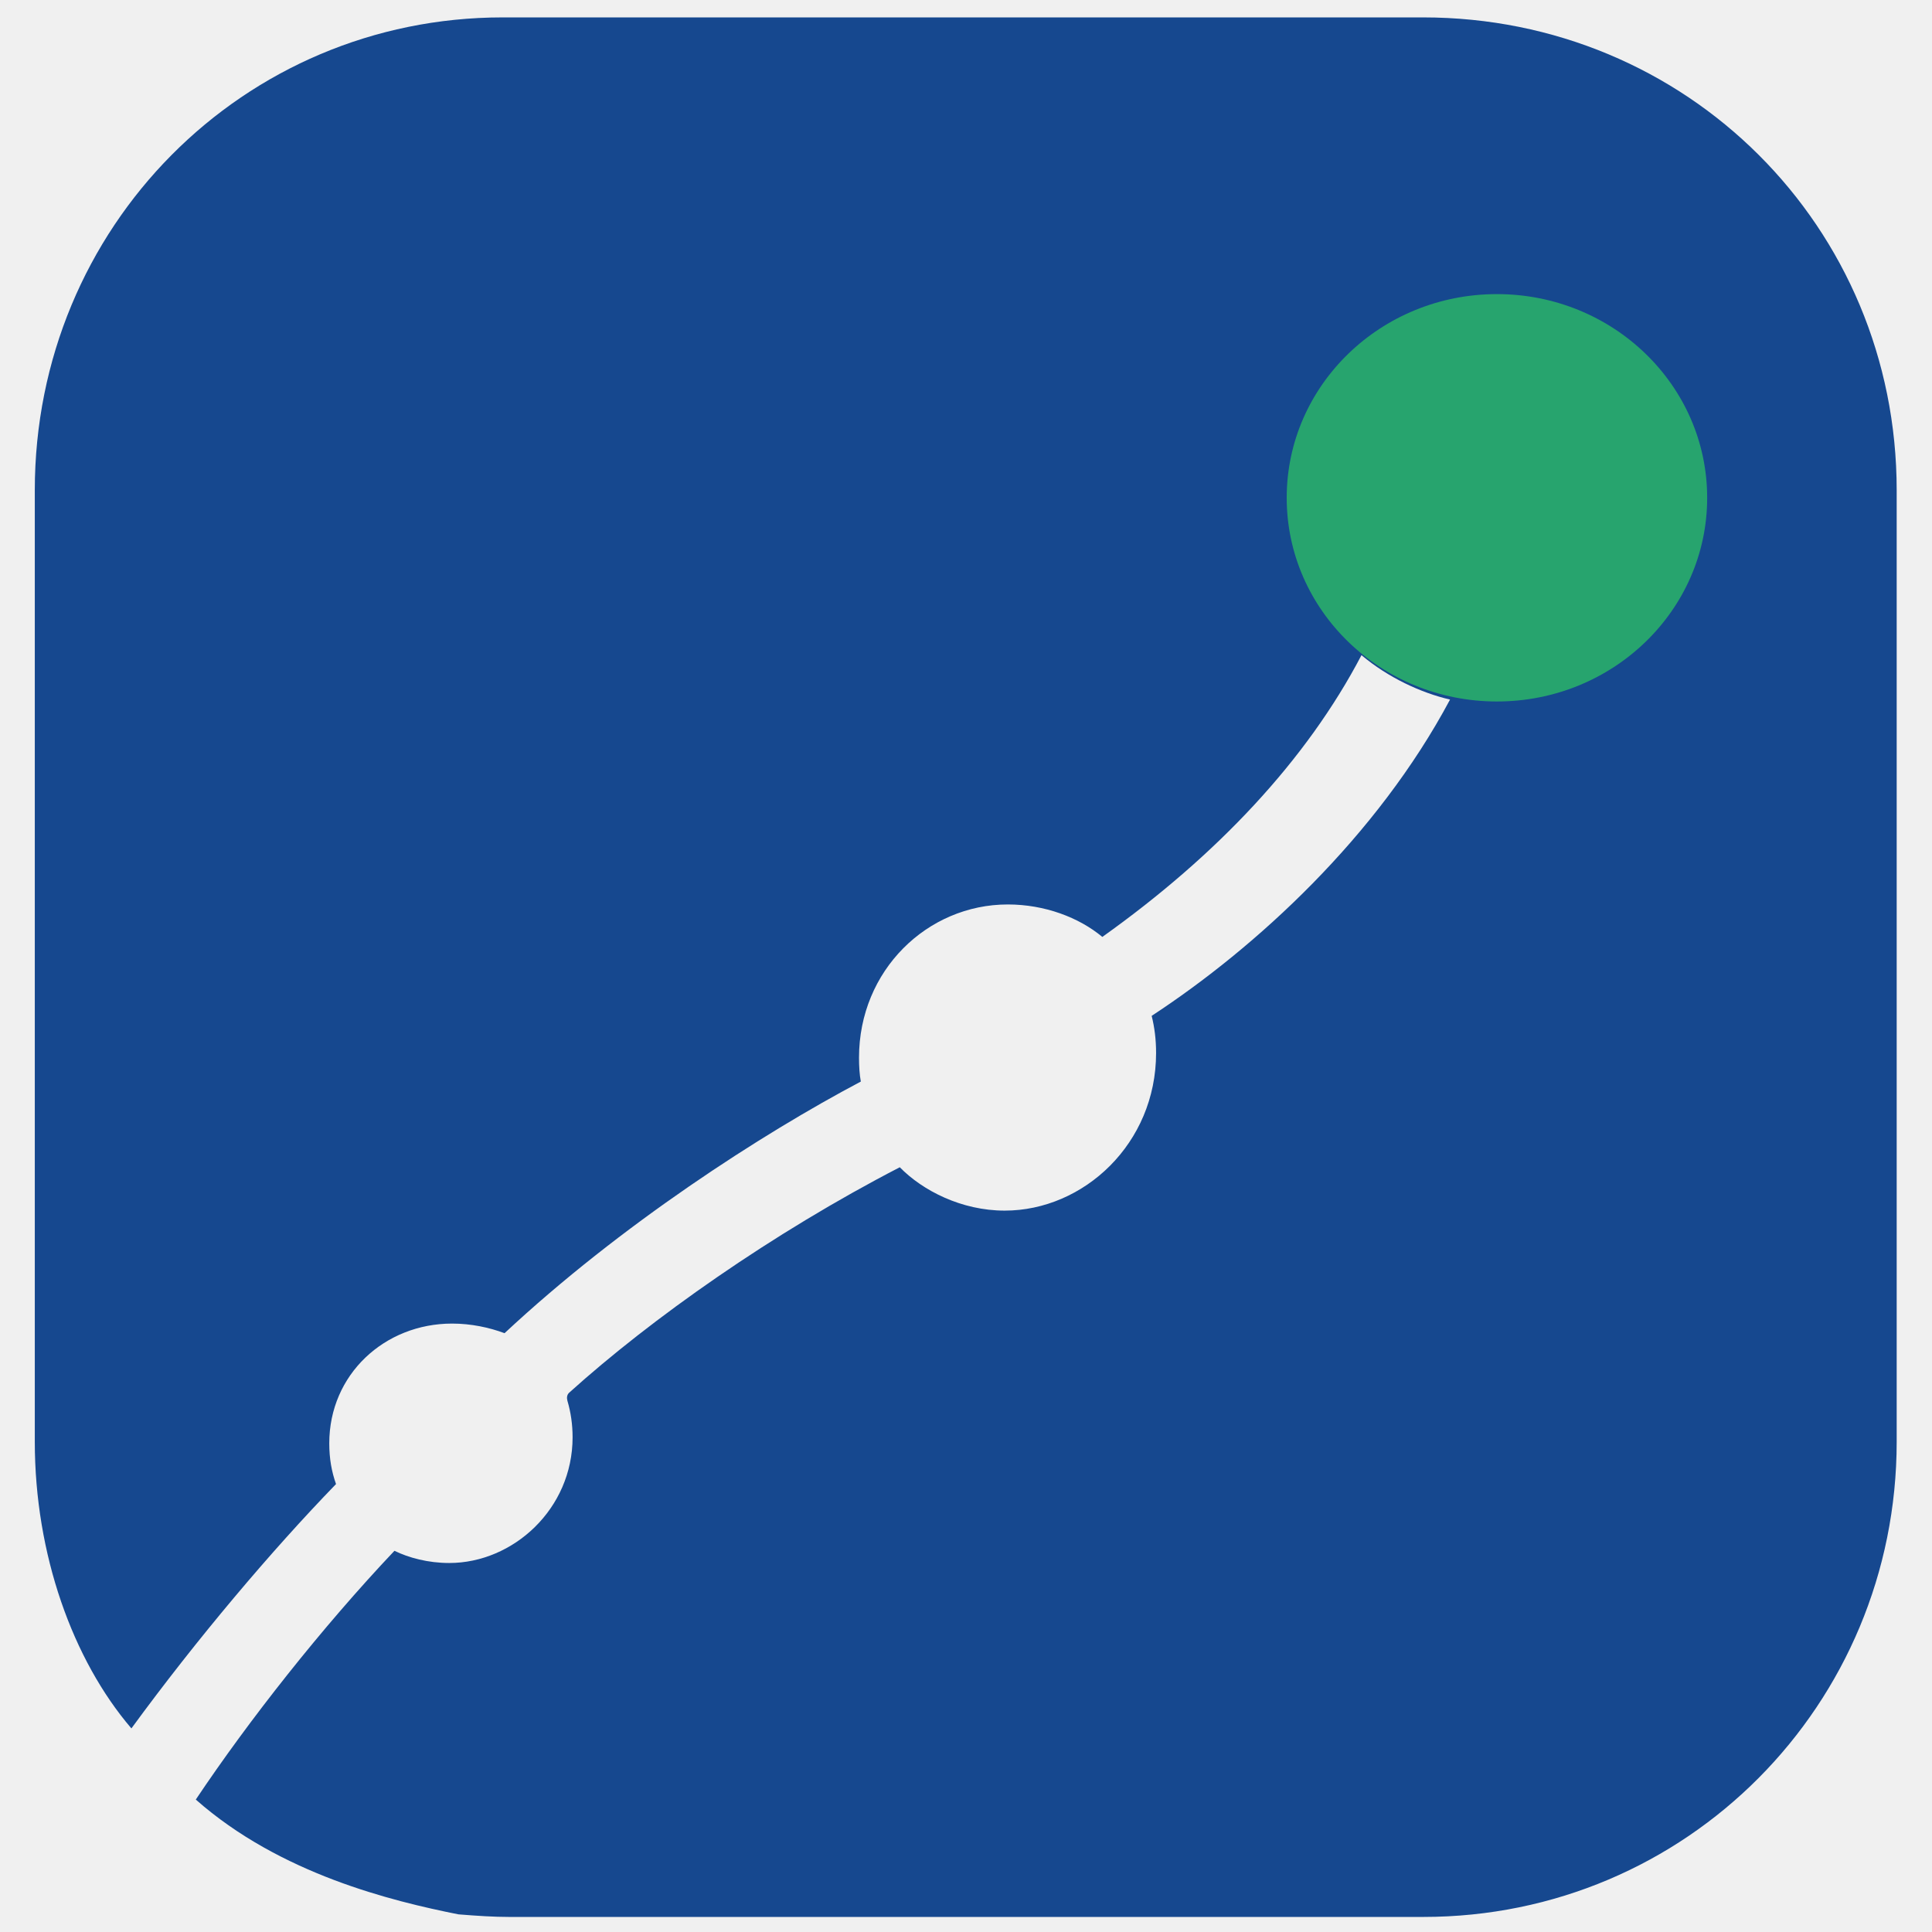
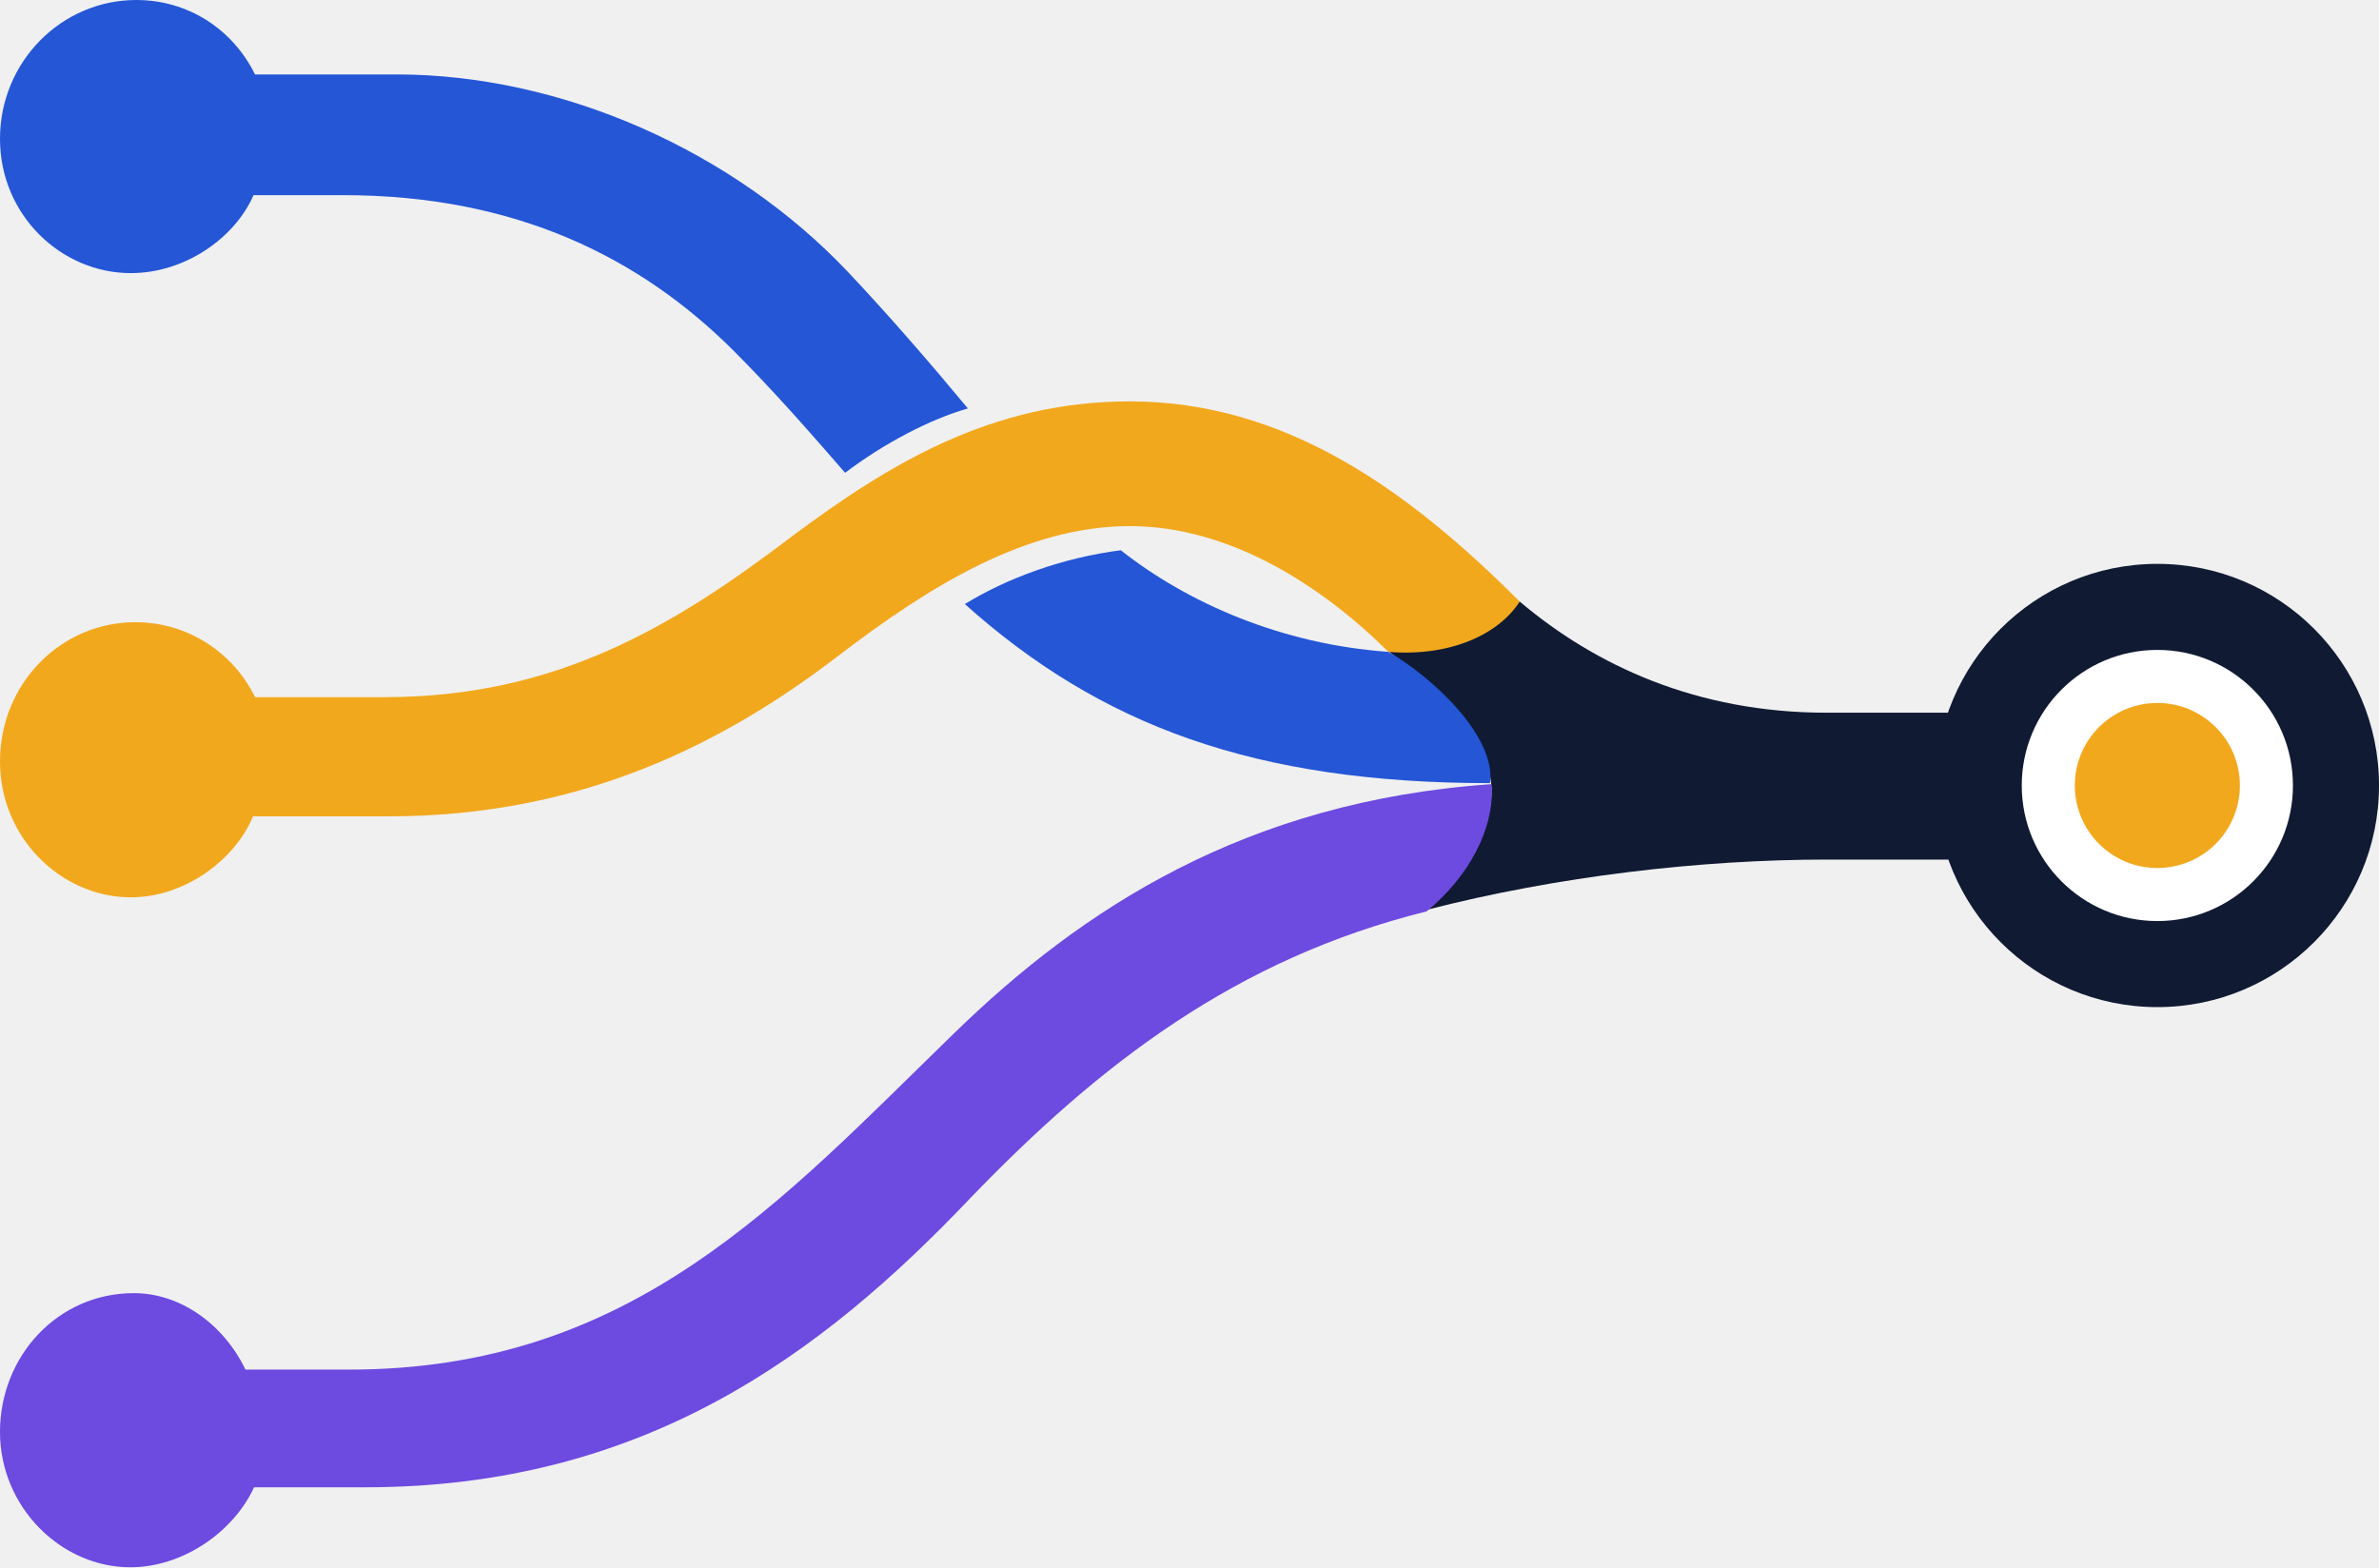
- <svg xmlns="http://www.w3.org/2000/svg" viewBox="14 14 372 372" role="img" aria-label="Trayectoria Estudiantil">
-   <path transform="translate(20.7 17.35)" fill="#16488F" d="M267.3 0l-177.2 0c-49.9 0-90.1 40.3-90.1 91.05l0 183.2c0 21.65 7.3 42 18.6 55.2 12.65-17.3 27-34.25 39.4-47.05-0.85-2.4-1.3-4.9-1.3-7.85 0-13.25 10.65-23.05 23.65-23.05 3.65 0 7.15 0.75 10.1 1.85 22.35-20.85 49.5-38.35 68.6-48.45-0.25-1.3-0.35-2.95-0.35-4.6 0-16.8 13.15-29.5 28.65-29.5 7.1 0 13.7 2.5 18.2 6.25 22.05-15.7 39.3-34 49.9-54.25 5.1 4.3 11.45 7.25 17.05 8.55-14.05 26.35-37.3 47.7-57.45 60.9 0.55 2.2 0.85 4.55 0.85 7.15 0 17.45-13.95 30.35-29.15 30.35-8.3 0-15.8-3.85-20.2-8.35-24.55 12.7-47.85 29.15-63.65 43.4-0.45 0.4-0.5 1-0.35 1.55 0.65 2.2 1 4.55 1 7.05 0 13.8-11.45 24.2-23.75 24.2-4.05 0-7.8-1-10.55-2.35-14 14.8-28.05 32.65-38.25 47.9 16.25 14.35 37.8 19.55 50.55 22.1 3.7 0.3 6.85 0.5 9.75 0.5l176.05 0c50.7 0 91.15-40.9 91.15-91.5l0-183.2c0-50.75-40.4-91.05-91.2-91.05z" />
-   <ellipse cx="302.23" cy="109.85" rx="40.48" ry="39.22" fill="#27A46E" />
+ <svg xmlns="http://www.w3.org/2000/svg" viewBox="0 0 160 105.423" role="img" aria-label="Trayectoria Estudiantil">
+   <circle cx="145.093" cy="52.836" r="14.908" fill="#101A33" />
+   <svg x="93.446" y="40.464" width="39.415" height="20.739" viewBox="0 0 76.453 40.228" preserveAspectRatio="none" overflow="visible">
+     <path fill="#101A33" d="M76.453 14.503l-19.425 0c-16.931 0-30.188-6.169-40.031-14.503l-16.997 6.562c7.809 6.366 13.322 12.206 13.322 18.178 0 6.169-4.922 12.403-8.466 15.488 17.063-4.397 35.766-6.562 52.172-6.562l19.425 0 0-19.163z" />
+   </svg>
+   <circle cx="145.093" cy="52.836" r="9.119" fill="#FFFFFF" />
+   <circle cx="145.093" cy="52.836" r="5.551" fill="#F2A81D" />
+   <svg x="0" y="52.745" width="100.335" height="52.677" viewBox="0 0 194.619 102.178" preserveAspectRatio="none" overflow="visible">
+     <path fill="#6D4AE0" d="M194.578 0c-32.156 2.231-53.55 16.406-70.022 32.419-22.772 22.116-42.066 43.969-79.013 43.969l-13.519 0c-2.888-5.972-8.531-9.975-14.569-9.975-9.909 0-17.456 8.203-17.456 18.113 0 9.778 7.941 17.653 16.997 17.653 7.022 0 13.584-4.791 16.144-10.434l14.503 0c36.356 0 59.588-17.391 78.881-37.669 16.866-17.522 34.716-31.303 59.587-37.472 5.512-4.528 8.925-10.894 8.466-16.603z" />
+   </svg>
+   <svg x="64.891" y="37.013" width="35.348" height="15.665" viewBox="0 0 68.563 30.384" preserveAspectRatio="none" overflow="visible">
+     <path fill="#2456D6" d="M20.344 0c-7.678 0.984-14.897 3.675-20.344 7.022 17.653 15.816 37.8 23.362 68.513 23.362 0.787-6.234-7.744-13.978-13.256-17.128-13.912-0.984-26.184-6.366-34.913-13.256z" />
+   </svg>
+   <svg x="0" y="26.999" width="102.209" height="33.359" viewBox="0 0 198.253 64.706" preserveAspectRatio="none" overflow="visible">
+     <path fill="#F2A81D" d="M147.394 0c-18.178 0-31.5 8.269-43.969 17.522-15.422 11.747-30.778 21.066-53.222 21.066l-16.931 0c-2.888-5.906-8.859-9.778-15.619-9.778-9.712 0-17.653 8.006-17.653 18.178 0 10.041 8.072 17.719 17.062 17.719 7.022 0 13.584-4.856 15.947-10.566l17.719 0c25.2 0 43.772-9.581 58.537-20.869 12.075-9.253 24.675-16.997 38.128-16.997 12.994 0 25.003 7.744 33.731 16.406 7.875 0.656 14.306-2.166 17.128-6.562-14.372-14.372-30.45-26.119-50.859-26.119z" />
+   </svg>
+   <svg x="0" y="0" width="65.094" height="31.803" viewBox="0 0 126.263 61.688" preserveAspectRatio="none" overflow="visible">
+     <path fill="#2456D6" d="M51.712 9.712l-18.441 0c-2.953-5.972-8.794-9.712-15.487-9.712-9.778 0-17.784 8.072-17.784 18.112 0 9.975 8.006 17.522 17.062 17.522 7.088 0 13.584-4.594 16.013-10.172l11.681 0c22.706 0 38.85 8.269 50.859 20.212 5.644 5.644 10.631 11.419 14.634 16.013 5.119-3.872 11.025-6.956 16.012-8.4-4.791-5.775-10.238-12.075-15.619-17.784-15.028-15.881-37.406-25.791-58.931-25.791z" />
+   </svg>
</svg>
